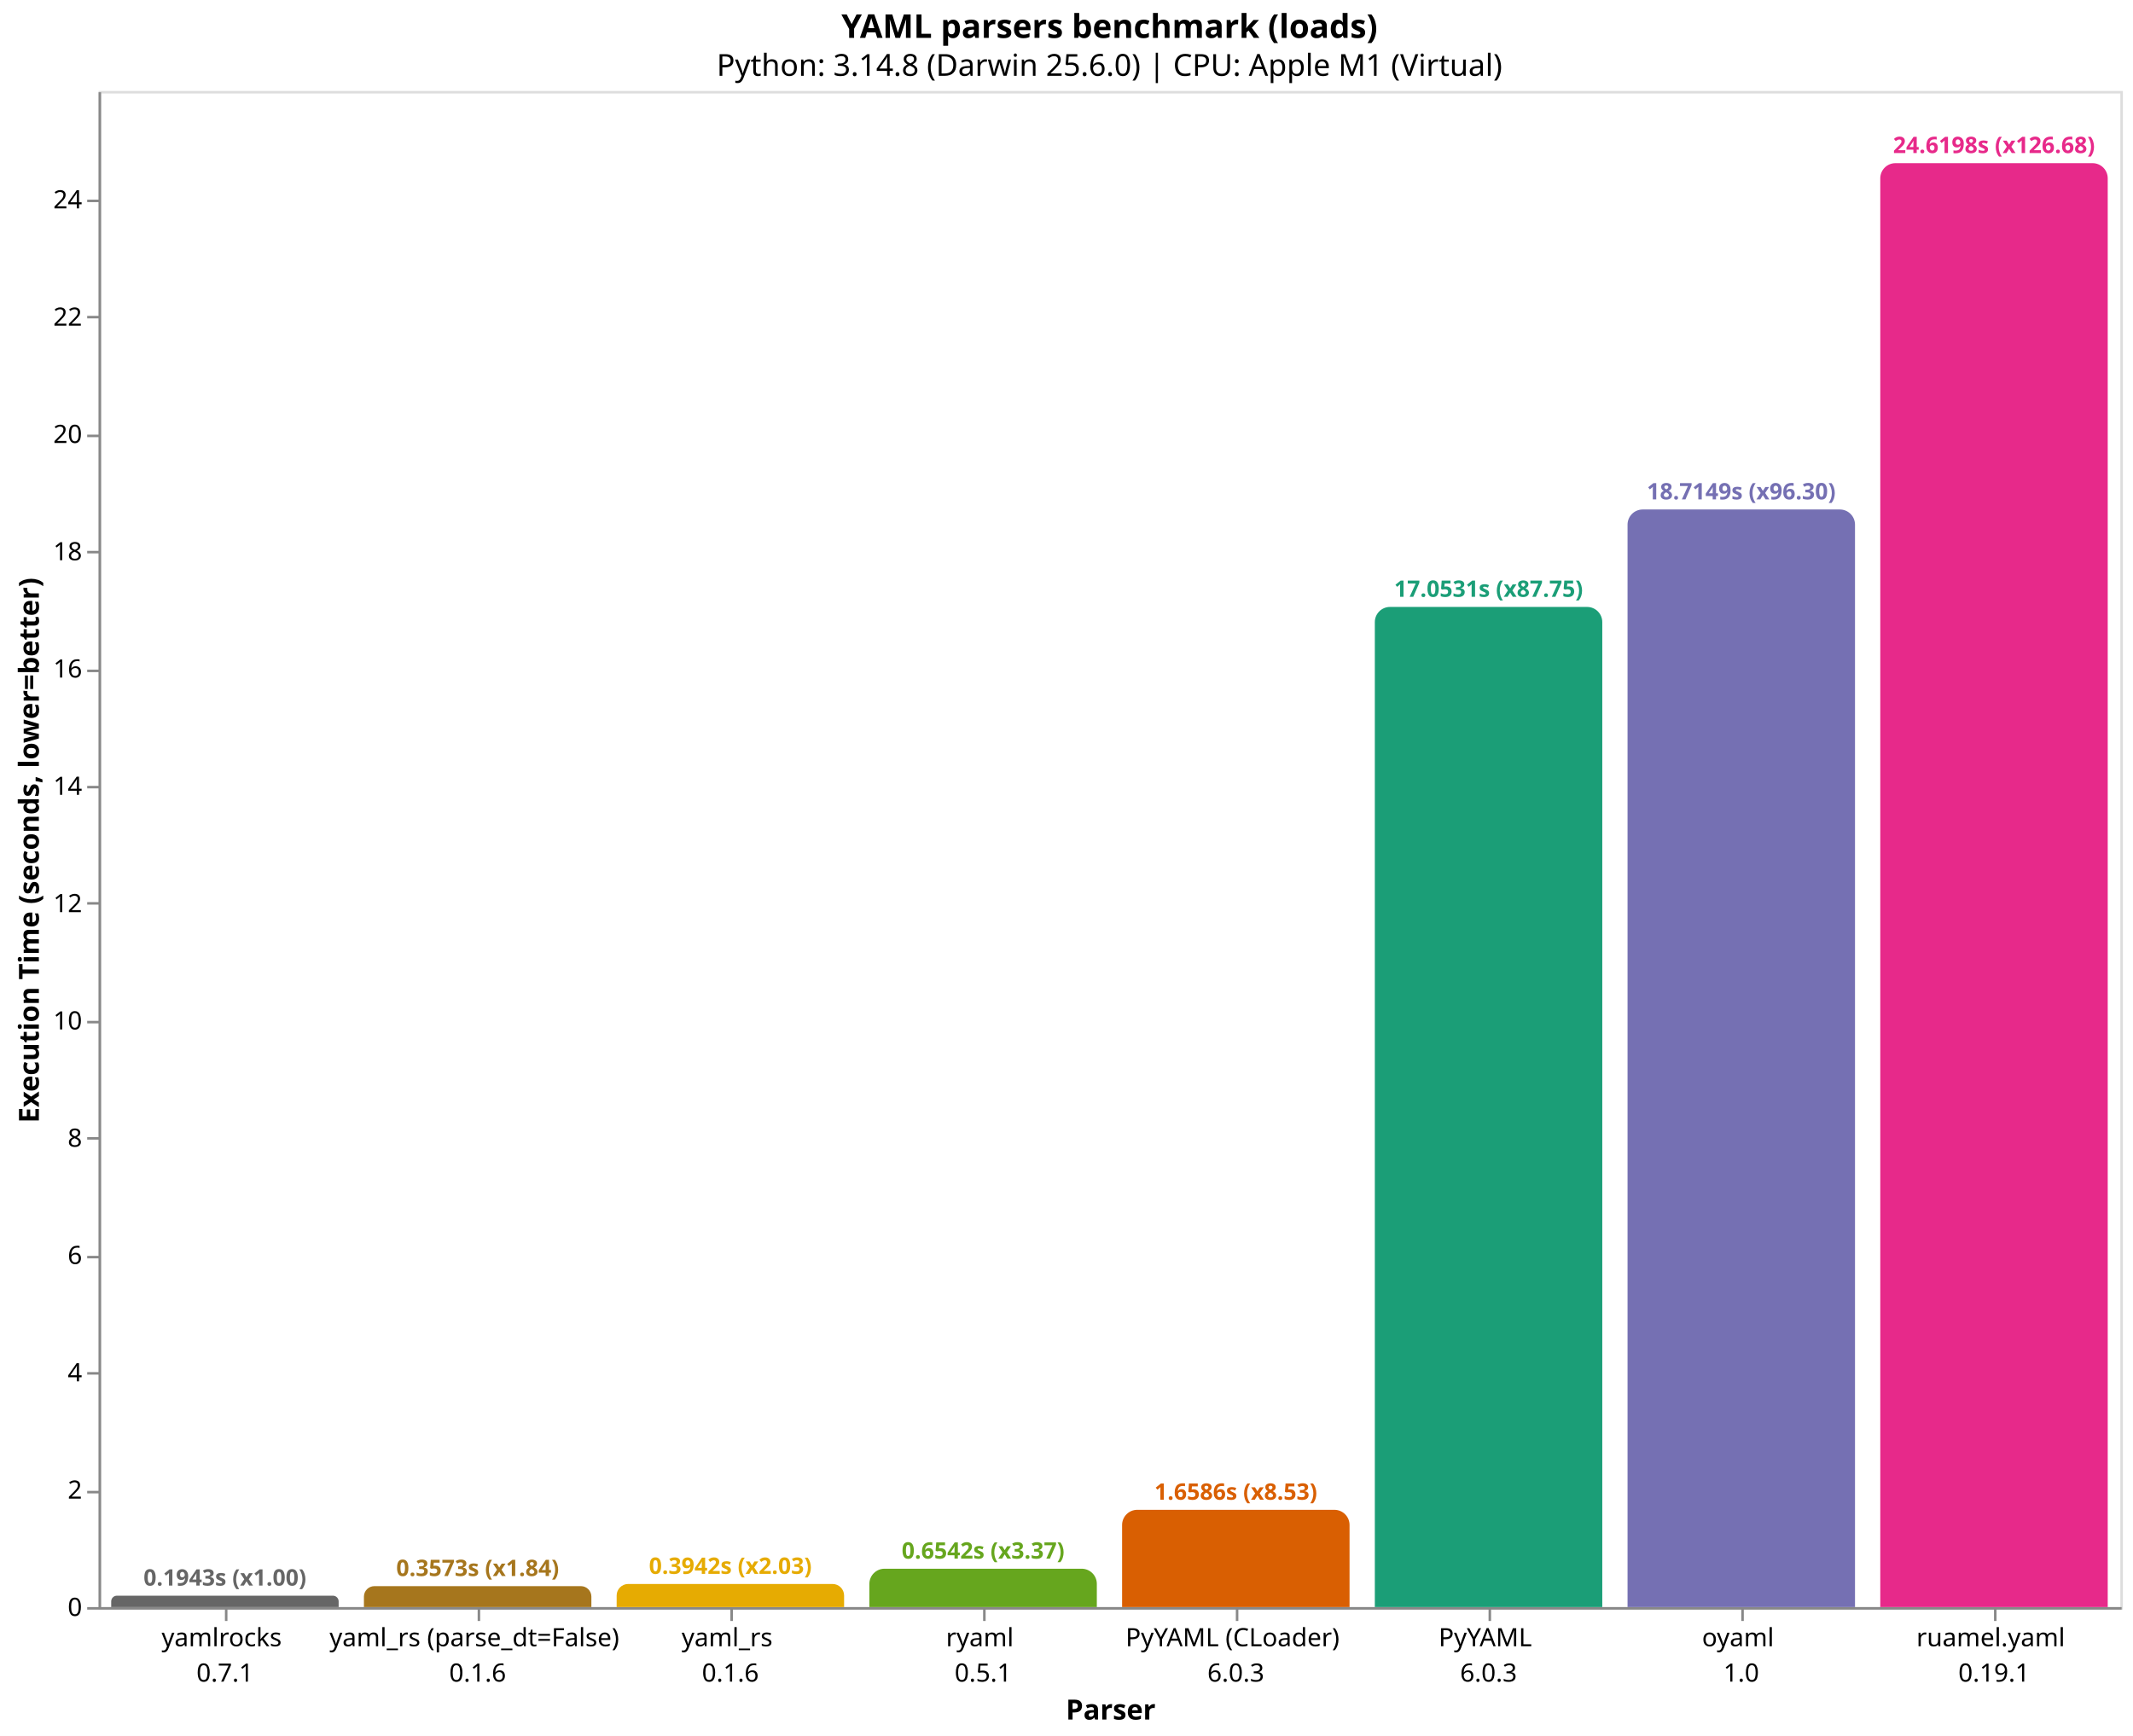
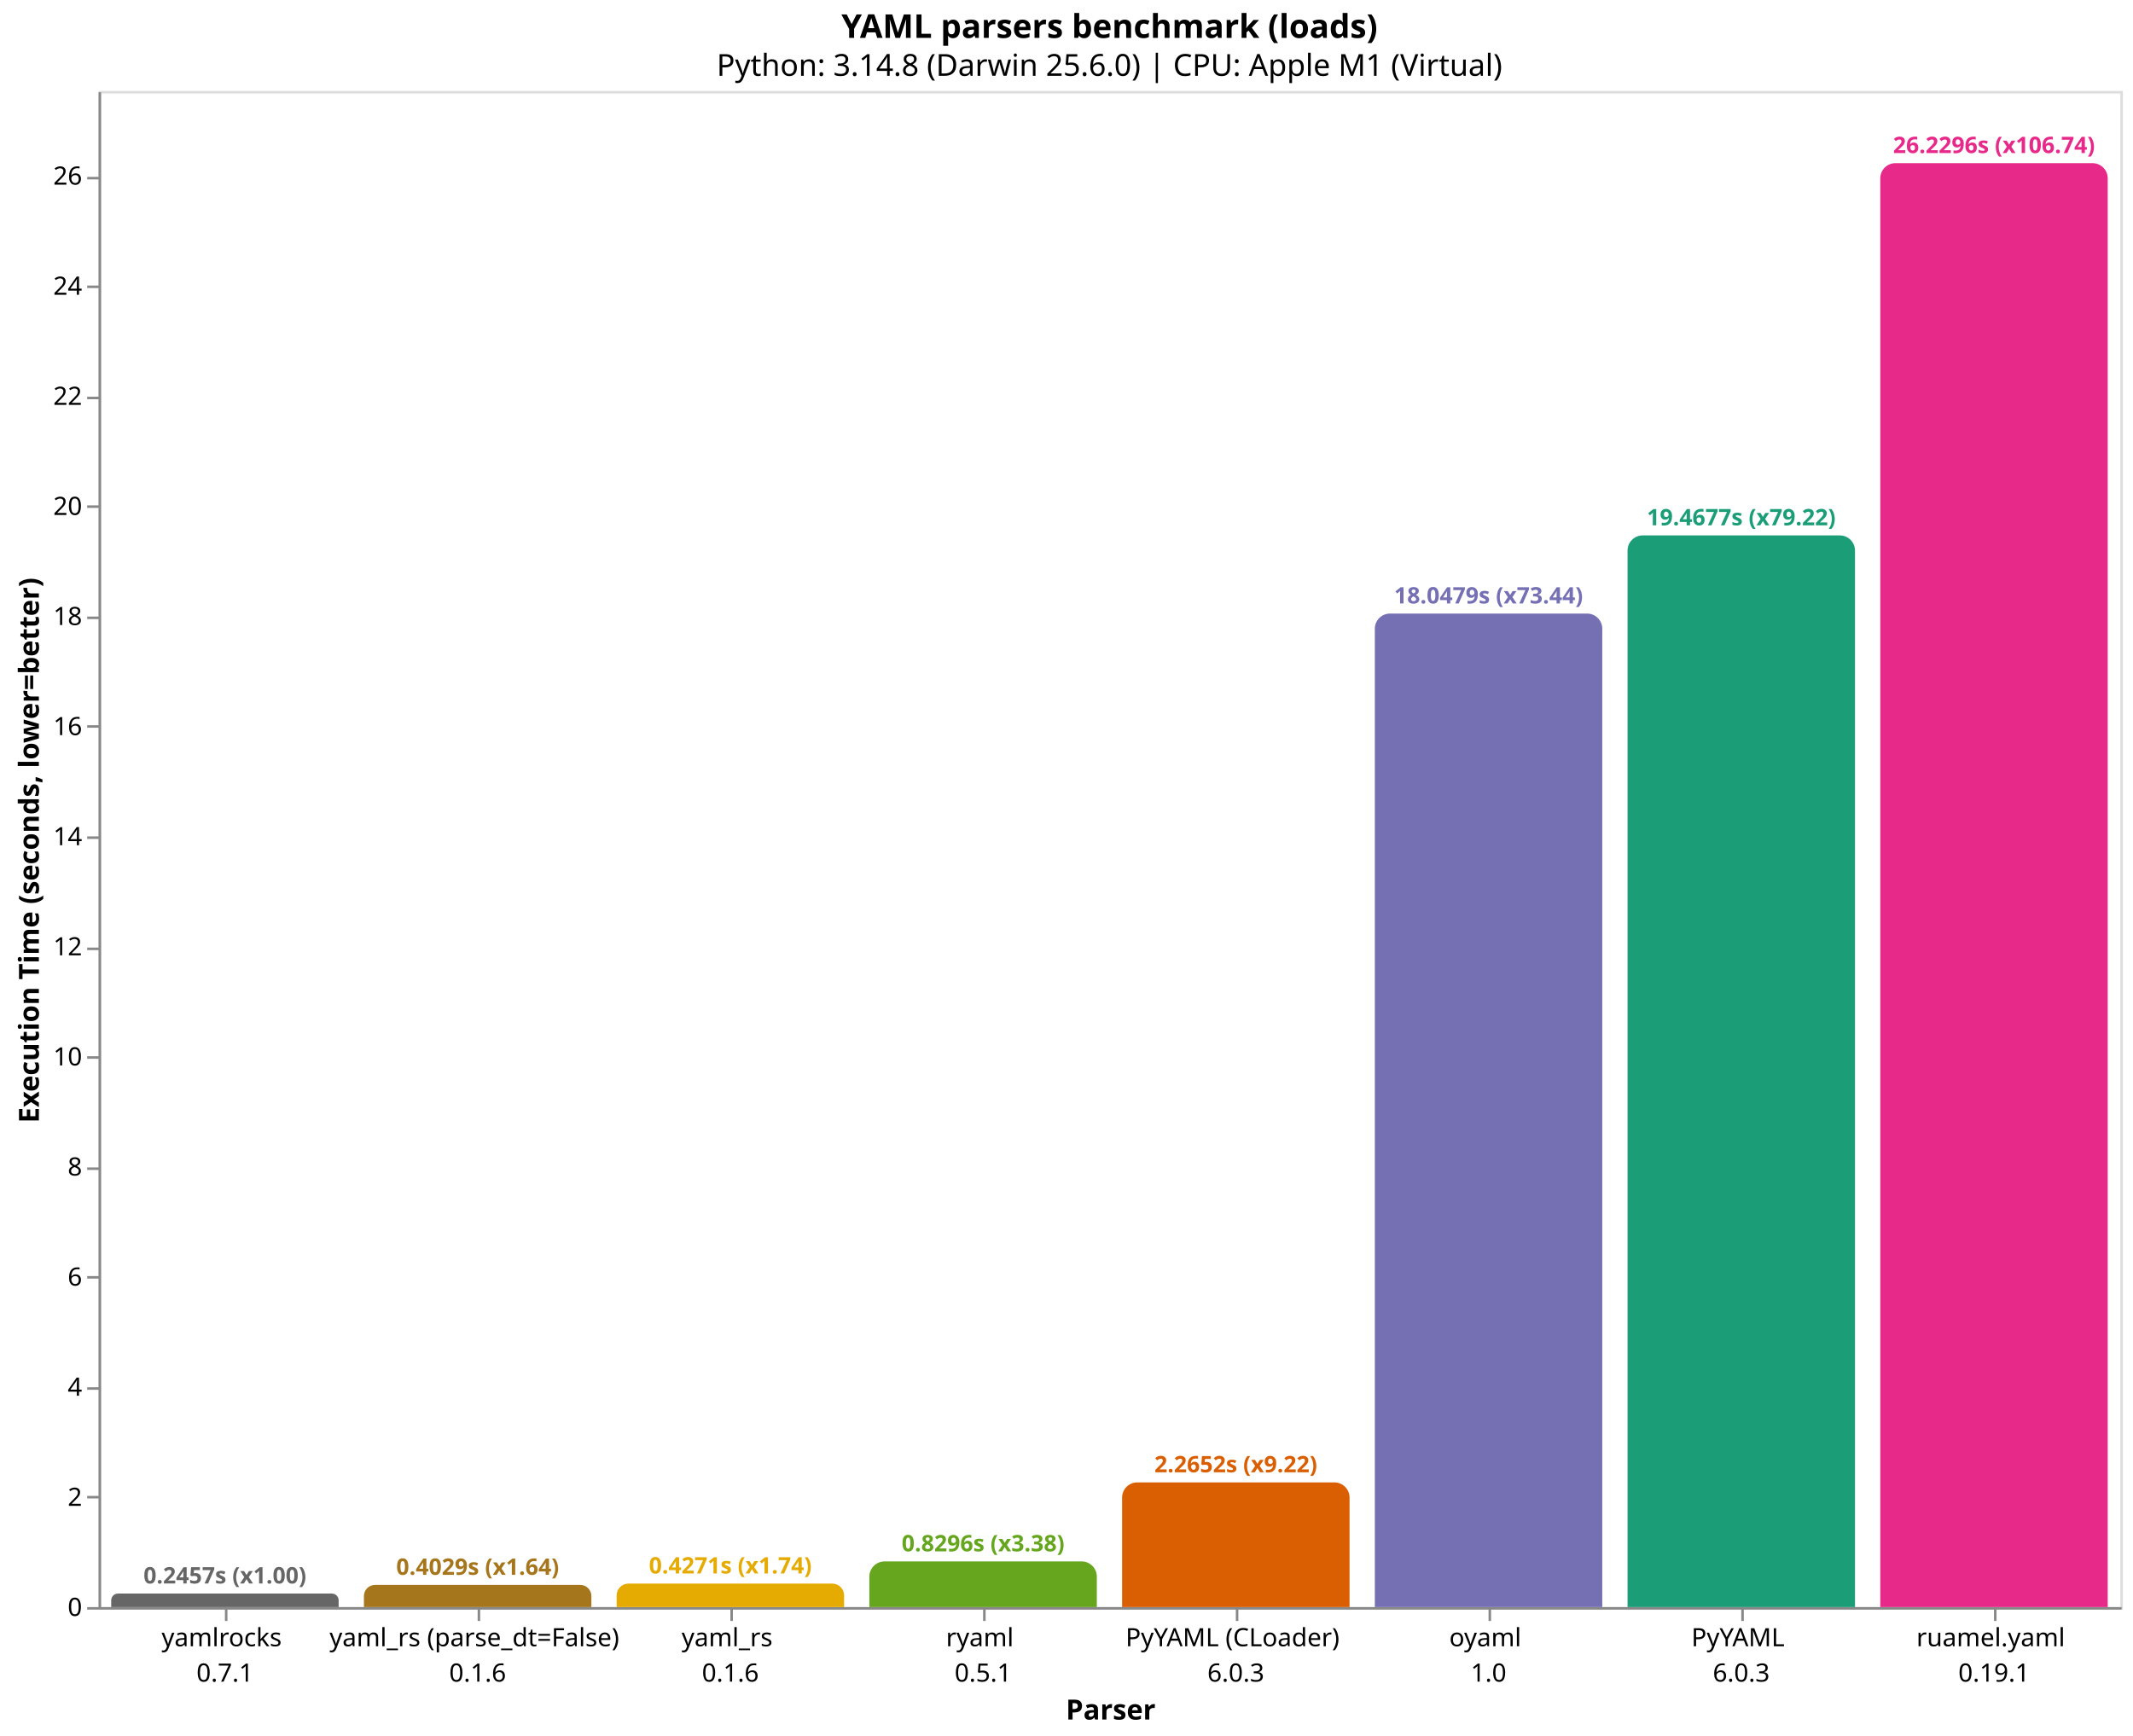
<svg xmlns="http://www.w3.org/2000/svg" version="1.1" class="marks" width="844" height="687" viewBox="0 0 844 687">
  <rect width="844" height="687" fill="white" />
  <g fill="none" stroke-miterlimit="10" transform="translate(39,36)">
    <g class="mark-group role-frame root" role="graphics-object" aria-roledescription="group mark container">
      <g transform="translate(0,0)">
        <path class="background" aria-hidden="true" d="M0.5,0.5h800v600h-800Z" stroke="#ddd" />
        <g>
          <g class="mark-group role-axis" role="graphics-symbol" aria-roledescription="axis" aria-label="X-axis titled 'Parser' for a discrete scale with 8 values: yamlrocks&#10;0.7.1, yaml_rs (parse_dt=False)&#10;0.1.6, yaml_rs&#10;0.1.6, ryaml&#10;0.5.1, PyYAML (CLoader)&#10;6.0.3, ending with ruamel.yaml&#10;0.19.1">
            <g transform="translate(0.5,600.5)">
              <path class="background" aria-hidden="true" d="M0,0h0v0h0Z" pointer-events="none" />
              <g>
                <g class="mark-rule role-axis-tick" pointer-events="none">
                  <line transform="translate(50,0)" x2="0" y2="5" stroke="#888" stroke-width="1" opacity="1" />
                  <line transform="translate(150,0)" x2="0" y2="5" stroke="#888" stroke-width="1" opacity="1" />
                  <line transform="translate(250,0)" x2="0" y2="5" stroke="#888" stroke-width="1" opacity="1" />
                  <line transform="translate(350,0)" x2="0" y2="5" stroke="#888" stroke-width="1" opacity="1" />
                  <line transform="translate(450,0)" x2="0" y2="5" stroke="#888" stroke-width="1" opacity="1" />
                  <line transform="translate(550,0)" x2="0" y2="5" stroke="#888" stroke-width="1" opacity="1" />
                  <line transform="translate(650,0)" x2="0" y2="5" stroke="#888" stroke-width="1" opacity="1" />
                  <line transform="translate(750,0)" x2="0" y2="5" stroke="#888" stroke-width="1" opacity="1" />
                </g>
                <g class="mark-text role-axis-label" pointer-events="none">
                  <text text-anchor="middle" transform="translate(49.5,15)" font-family="sans-serif" font-size="10px" fill="#000" opacity="1">
                    <tspan>yamlrocks</tspan>
                    <tspan x="0" dy="14">0.7.1</tspan>
                  </text>
                  <text text-anchor="middle" transform="translate(149.5,15)" font-family="sans-serif" font-size="10px" fill="#000" opacity="1">
                    <tspan>yaml_rs (parse_dt=False)</tspan>
                    <tspan x="0" dy="14">0.1.6</tspan>
                  </text>
                  <text text-anchor="middle" transform="translate(249.5,15)" font-family="sans-serif" font-size="10px" fill="#000" opacity="1">
                    <tspan>yaml_rs</tspan>
                    <tspan x="0" dy="14">0.1.6</tspan>
                  </text>
                  <text text-anchor="middle" transform="translate(349.5,15)" font-family="sans-serif" font-size="10px" fill="#000" opacity="1">
                    <tspan>ryaml</tspan>
                    <tspan x="0" dy="14">0.5.1</tspan>
                  </text>
                  <text text-anchor="middle" transform="translate(449.5,15)" font-family="sans-serif" font-size="10px" fill="#000" opacity="1">
                    <tspan>PyYAML (CLoader)</tspan>
                    <tspan x="0" dy="14">6.0.3</tspan>
                  </text>
                  <text text-anchor="middle" transform="translate(549.5,15)" font-family="sans-serif" font-size="10px" fill="#000" opacity="1">
+                     <tspan>oyaml</tspan>
+                     <tspan x="0" dy="14">1.0</tspan>
+                   </text>
+                   <text text-anchor="middle" transform="translate(649.5,15)" font-family="sans-serif" font-size="10px" fill="#000" opacity="1">
                    <tspan>PyYAML</tspan>
                    <tspan x="0" dy="14">6.0.3</tspan>
-                   </text>
-                   <text text-anchor="middle" transform="translate(649.5,15)" font-family="sans-serif" font-size="10px" fill="#000" opacity="1">
-                     <tspan>oyaml</tspan>
-                     <tspan x="0" dy="14">1.0</tspan>
                  </text>
                  <text text-anchor="middle" transform="translate(749.5,15)" font-family="sans-serif" font-size="10px" fill="#000" opacity="1">
                    <tspan>ruamel.yaml</tspan>
                    <tspan x="0" dy="14">0.19.1</tspan>
                  </text>
                </g>
                <g class="mark-rule role-axis-domain" pointer-events="none">
                  <line transform="translate(0,0)" x2="800" y2="0" stroke="#888" stroke-width="1" opacity="1" />
                </g>
                <g class="mark-text role-axis-title" pointer-events="none">
                  <text text-anchor="middle" transform="translate(400,44)" font-family="sans-serif" font-size="11px" font-weight="bold" fill="#000" opacity="1">Parser</text>
                </g>
              </g>
              <path class="foreground" aria-hidden="true" d="" pointer-events="none" display="none" />
            </g>
          </g>
-           <g class="mark-group role-axis" role="graphics-symbol" aria-roledescription="axis" aria-label="Y-axis titled 'Execution Time (seconds, lower=better)' for a linear scale with values from 0 to 26">
+           <g class="mark-group role-axis" role="graphics-symbol" aria-roledescription="axis" aria-label="Y-axis titled 'Execution Time (seconds, lower=better)' for a linear scale with values from 0 to 28">
            <g transform="translate(0.5,0.5)">
              <path class="background" aria-hidden="true" d="M0,0h0v0h0Z" pointer-events="none" />
              <g>
                <g class="mark-rule role-axis-tick" pointer-events="none">
                  <line transform="translate(0,600)" x2="-5" y2="0" stroke="#888" stroke-width="1" opacity="1" />
-                   <line transform="translate(0,554)" x2="-5" y2="0" stroke="#888" stroke-width="1" opacity="1" />
-                   <line transform="translate(0,507)" x2="-5" y2="0" stroke="#888" stroke-width="1" opacity="1" />
-                   <line transform="translate(0,461)" x2="-5" y2="0" stroke="#888" stroke-width="1" opacity="1" />
-                   <line transform="translate(0,414)" x2="-5" y2="0" stroke="#888" stroke-width="1" opacity="1" />
-                   <line transform="translate(0,368)" x2="-5" y2="0" stroke="#888" stroke-width="1" opacity="1" />
-                   <line transform="translate(0,321)" x2="-5" y2="0" stroke="#888" stroke-width="1" opacity="1" />
-                   <line transform="translate(0,275)" x2="-5" y2="0" stroke="#888" stroke-width="1" opacity="1" />
-                   <line transform="translate(0,229)" x2="-5" y2="0" stroke="#888" stroke-width="1" opacity="1" />
-                   <line transform="translate(0,182)" x2="-5" y2="0" stroke="#888" stroke-width="1" opacity="1" />
-                   <line transform="translate(0,136)" x2="-5" y2="0" stroke="#888" stroke-width="1" opacity="1" />
-                   <line transform="translate(0,89)" x2="-5" y2="0" stroke="#888" stroke-width="1" opacity="1" />
-                   <line transform="translate(0,43)" x2="-5" y2="0" stroke="#888" stroke-width="1" opacity="1" />
+                   <line transform="translate(0,556)" x2="-5" y2="0" stroke="#888" stroke-width="1" opacity="1" />
+                   <line transform="translate(0,513)" x2="-5" y2="0" stroke="#888" stroke-width="1" opacity="1" />
+                   <line transform="translate(0,469)" x2="-5" y2="0" stroke="#888" stroke-width="1" opacity="1" />
+                   <line transform="translate(0,426)" x2="-5" y2="0" stroke="#888" stroke-width="1" opacity="1" />
+                   <line transform="translate(0,382)" x2="-5" y2="0" stroke="#888" stroke-width="1" opacity="1" />
+                   <line transform="translate(0,339)" x2="-5" y2="0" stroke="#888" stroke-width="1" opacity="1" />
+                   <line transform="translate(0,295)" x2="-5" y2="0" stroke="#888" stroke-width="1" opacity="1" />
+                   <line transform="translate(0,251)" x2="-5" y2="0" stroke="#888" stroke-width="1" opacity="1" />
+                   <line transform="translate(0,208)" x2="-5" y2="0" stroke="#888" stroke-width="1" opacity="1" />
+                   <line transform="translate(0,164)" x2="-5" y2="0" stroke="#888" stroke-width="1" opacity="1" />
+                   <line transform="translate(0,121)" x2="-5" y2="0" stroke="#888" stroke-width="1" opacity="1" />
+                   <line transform="translate(0,77)" x2="-5" y2="0" stroke="#888" stroke-width="1" opacity="1" />
+                   <line transform="translate(0,34)" x2="-5" y2="0" stroke="#888" stroke-width="1" opacity="1" />
                </g>
                <g class="mark-text role-axis-label" pointer-events="none">
                  <text text-anchor="end" transform="translate(-7,603)" font-family="sans-serif" font-size="10px" fill="#000" opacity="1">0</text>
-                   <text text-anchor="end" transform="translate(-7,556.5798)" font-family="sans-serif" font-size="10px" fill="#000" opacity="1">2</text>
-                   <text text-anchor="end" transform="translate(-7,510.1596)" font-family="sans-serif" font-size="10px" fill="#000" opacity="1">4</text>
-                   <text text-anchor="end" transform="translate(-7,463.7394)" font-family="sans-serif" font-size="10px" fill="#000" opacity="1">6</text>
-                   <text text-anchor="end" transform="translate(-7,417.3192)" font-family="sans-serif" font-size="10px" fill="#000" opacity="1">8</text>
-                   <text text-anchor="end" transform="translate(-7,370.899)" font-family="sans-serif" font-size="10px" fill="#000" opacity="1">10</text>
-                   <text text-anchor="end" transform="translate(-7,324.4788)" font-family="sans-serif" font-size="10px" fill="#000" opacity="1">12</text>
-                   <text text-anchor="end" transform="translate(-7,278.0587)" font-family="sans-serif" font-size="10px" fill="#000" opacity="1">14</text>
-                   <text text-anchor="end" transform="translate(-7,231.6385)" font-family="sans-serif" font-size="10px" fill="#000" opacity="1">16</text>
-                   <text text-anchor="end" transform="translate(-7,185.2183)" font-family="sans-serif" font-size="10px" fill="#000" opacity="1">18</text>
-                   <text text-anchor="end" transform="translate(-7,138.7981)" font-family="sans-serif" font-size="10px" fill="#000" opacity="1">20</text>
-                   <text text-anchor="end" transform="translate(-7,92.37788)" font-family="sans-serif" font-size="10px" fill="#000" opacity="1">22</text>
-                   <text text-anchor="end" transform="translate(-7,45.95769)" font-family="sans-serif" font-size="10px" fill="#000" opacity="1">24</text>
+                   <text text-anchor="end" transform="translate(-7,559.4288)" font-family="sans-serif" font-size="10px" fill="#000" opacity="1">2</text>
+                   <text text-anchor="end" transform="translate(-7,515.8576)" font-family="sans-serif" font-size="10px" fill="#000" opacity="1">4</text>
+                   <text text-anchor="end" transform="translate(-7,472.2864)" font-family="sans-serif" font-size="10px" fill="#000" opacity="1">6</text>
+                   <text text-anchor="end" transform="translate(-7,428.7151)" font-family="sans-serif" font-size="10px" fill="#000" opacity="1">8</text>
+                   <text text-anchor="end" transform="translate(-7,385.1439)" font-family="sans-serif" font-size="10px" fill="#000" opacity="1">10</text>
+                   <text text-anchor="end" transform="translate(-7,341.5727)" font-family="sans-serif" font-size="10px" fill="#000" opacity="1">12</text>
+                   <text text-anchor="end" transform="translate(-7,298.0015)" font-family="sans-serif" font-size="10px" fill="#000" opacity="1">14</text>
+                   <text text-anchor="end" transform="translate(-7,254.4303)" font-family="sans-serif" font-size="10px" fill="#000" opacity="1">16</text>
+                   <text text-anchor="end" transform="translate(-7,210.8591)" font-family="sans-serif" font-size="10px" fill="#000" opacity="1">18</text>
+                   <text text-anchor="end" transform="translate(-7,167.2879)" font-family="sans-serif" font-size="10px" fill="#000" opacity="1">20</text>
+                   <text text-anchor="end" transform="translate(-7,123.7166)" font-family="sans-serif" font-size="10px" fill="#000" opacity="1">22</text>
+                   <text text-anchor="end" transform="translate(-7,80.14543)" font-family="sans-serif" font-size="10px" fill="#000" opacity="1">24</text>
+                   <text text-anchor="end" transform="translate(-7,36.57421)" font-family="sans-serif" font-size="10px" fill="#000" opacity="1">26</text>
                </g>
                <g class="mark-rule role-axis-domain" pointer-events="none">
                  <line transform="translate(0,600)" x2="0" y2="-600" stroke="#888" stroke-width="1" opacity="1" />
                </g>
                <g class="mark-text role-axis-title" pointer-events="none">
                  <text text-anchor="middle" transform="translate(-22.12305,300) rotate(-90) translate(0,-2)" font-family="sans-serif" font-size="11px" font-weight="bold" fill="#000" opacity="1">Execution Time (seconds, lower=better)</text>
                </g>
              </g>
              <path class="foreground" aria-hidden="true" d="" pointer-events="none" display="none" />
            </g>
          </g>
          <g class="mark-group role-scope" role="graphics-object" aria-roledescription="group mark container">
-             <g transform="translate(5,595.4893)">
-               <path class="background" aria-hidden="true" d="M2.255,0L87.745,0C88.989,0,90,1.011,90,2.255L90,4.511C90,4.511,90,4.511,90,4.511L0,4.511C0,4.511,0,4.511,0,4.511L0,2.255C0,1.011,1.011,0,2.255,0Z" />
+             <g transform="translate(5,594.6465)">
+               <path class="background" aria-hidden="true" d="M2.677,0L87.323,0C88.801,0,90,1.199,90,2.677L90,5.353C90,5.353,90,5.353,90,5.353L0,5.353C0,5.353,0,5.353,0,5.353L0,2.677C0,1.199,1.199,0,2.677,0Z" />
              <g clip-path="url(#clip1)">
                <g class="mark-group role-scope" role="graphics-object" aria-roledescription="group mark container">
-                   <g transform="translate(0,-595.4893)">
-                     <path class="background" aria-hidden="true" d="M0,0h90v0h-90Z" />
-                     <g>
-                       <g class="mark-rect role-mark layer_0_marks" role="graphics-object" aria-roledescription="rect mark container">
-                         <path aria-label="Parser: yamlrocks&#10;0.7.1; Execution Time (seconds, lower=better): 0.194341416333; parser: yamlrocks; Execution Time (s): 0.1943; Slowdown: 1.00" role="graphics-symbol" aria-roledescription="bar" d="M0,595.489h90v4.511h-90Z" fill="#666666" />
-                       </g>
-                     </g>
-                     <path class="foreground" aria-hidden="true" d="" display="none" />
-                   </g>
-                 </g>
-               </g>
-               <path class="foreground" aria-hidden="true" d="" display="none" />
-             </g>
-             <g transform="translate(105,591.7078)">
-               <path class="background" aria-hidden="true" d="M4.146,0L85.854,0C88.142,0,90,1.858,90,4.146L90,8.292C90,8.292,90,8.292,90,8.292L0,8.292C0,8.292,0,8.292,0,8.292L0,4.146C0,1.858,1.858,0,4.146,0Z" />
+                   <g transform="translate(0,-594.6465)">
+                     <path class="background" aria-hidden="true" d="M0,0h90v0h-90Z" />
+                     <g>
+                       <g class="mark-rect role-mark layer_0_marks" role="graphics-object" aria-roledescription="rect mark container">
+                         <path aria-label="Parser: yamlrocks&#10;0.7.1; Execution Time (seconds, lower=better): 0.245733875; parser: yamlrocks; Execution Time (s): 0.2457; Slowdown: 1.00" role="graphics-symbol" aria-roledescription="bar" d="M0,594.647h90v5.353h-90Z" fill="#666666" />
+                       </g>
+                     </g>
+                     <path class="foreground" aria-hidden="true" d="" display="none" />
+                   </g>
+                 </g>
+               </g>
+               <path class="foreground" aria-hidden="true" d="" display="none" />
+             </g>
+             <g transform="translate(105,591.2234)">
+               <path class="background" aria-hidden="true" d="M4.388,0L85.612,0C88.034,0,90,1.966,90,4.388L90,8.777C90,8.777,90,8.777,90,8.777L0,8.777C0,8.777,0,8.777,0,8.777L0,4.388C0,1.966,1.966,0,4.388,0Z" />
              <g clip-path="url(#clip2)">
                <g class="mark-group role-scope" role="graphics-object" aria-roledescription="group mark container">
-                   <g transform="translate(0,-591.7078)">
-                     <path class="background" aria-hidden="true" d="M0,0h90v0h-90Z" />
-                     <g>
-                       <g class="mark-rect role-mark layer_0_marks" role="graphics-object" aria-roledescription="rect mark container">
-                         <path aria-label="Parser: yaml_rs (parse_dt=False)&#10;0.1.6; Execution Time (seconds, lower=better): 0.357268708333; parser: yaml_rs (parse_dt=False); Execution Time (s): 0.3573; Slowdown: 1.84" role="graphics-symbol" aria-roledescription="bar" d="M0,591.708h90v8.292h-90Z" fill="#a6761d" />
-                       </g>
-                     </g>
-                     <path class="foreground" aria-hidden="true" d="" display="none" />
-                   </g>
-                 </g>
-               </g>
-               <path class="foreground" aria-hidden="true" d="" display="none" />
-             </g>
-             <g transform="translate(205,590.8511)">
-               <path class="background" aria-hidden="true" d="M4.574,0L85.426,0C87.95,0,90,2.05,90,4.574L90,9.149C90,9.149,90,9.149,90,9.149L0,9.149C0,9.149,0,9.149,0,9.149L0,4.574C0,2.05,2.05,0,4.574,0Z" />
+                   <g transform="translate(0,-591.2234)">
+                     <path class="background" aria-hidden="true" d="M0,0h90v0h-90Z" />
+                     <g>
+                       <g class="mark-rect role-mark layer_0_marks" role="graphics-object" aria-roledescription="rect mark container">
+                         <path aria-label="Parser: yaml_rs (parse_dt=False)&#10;0.1.6; Execution Time (seconds, lower=better): 0.402861375; parser: yaml_rs (parse_dt=False); Execution Time (s): 0.4029; Slowdown: 1.64" role="graphics-symbol" aria-roledescription="bar" d="M0,591.223h90v8.777h-90Z" fill="#a6761d" />
+                       </g>
+                     </g>
+                     <path class="foreground" aria-hidden="true" d="" display="none" />
+                   </g>
+                 </g>
+               </g>
+               <path class="foreground" aria-hidden="true" d="" display="none" />
+             </g>
+             <g transform="translate(205,590.696)">
+               <path class="background" aria-hidden="true" d="M4.652,0L85.348,0C87.916,0,90,2.084,90,4.652L90,9.304C90,9.304,90,9.304,90,9.304L0,9.304C0,9.304,0,9.304,0,9.304L0,4.652C0,2.084,2.084,0,4.652,0Z" />
              <g clip-path="url(#clip3)">
                <g class="mark-group role-scope" role="graphics-object" aria-roledescription="group mark container">
-                   <g transform="translate(0,-590.8511)">
-                     <path class="background" aria-hidden="true" d="M0,0h90v0h-90Z" />
-                     <g>
-                       <g class="mark-rect role-mark layer_0_marks" role="graphics-object" aria-roledescription="rect mark container">
-                         <path aria-label="Parser: yaml_rs&#10;0.1.6; Execution Time (seconds, lower=better): 0.394179486333; parser: yaml_rs; Execution Time (s): 0.3942; Slowdown: 2.03" role="graphics-symbol" aria-roledescription="bar" d="M0,590.851h90v9.149h-90Z" fill="#e6ab02" />
-                       </g>
-                     </g>
-                     <path class="foreground" aria-hidden="true" d="" display="none" />
-                   </g>
-                 </g>
-               </g>
-               <path class="foreground" aria-hidden="true" d="" display="none" />
-             </g>
-             <g transform="translate(305,584.8152)">
-               <path class="background" aria-hidden="true" d="M6,0L84,0C87.311,0,90,2.689,90,6L90,15.185C90,15.185,90,15.185,90,15.185L0,15.185C0,15.185,0,15.185,0,15.185L0,6C0,2.689,2.689,0,6,0Z" />
+                   <g transform="translate(0,-590.696)">
+                     <path class="background" aria-hidden="true" d="M0,0h90v0h-90Z" />
+                     <g>
+                       <g class="mark-rect role-mark layer_0_marks" role="graphics-object" aria-roledescription="rect mark container">
+                         <path aria-label="Parser: yaml_rs&#10;0.1.6; Execution Time (seconds, lower=better): 0.427072611; parser: yaml_rs; Execution Time (s): 0.4271; Slowdown: 1.74" role="graphics-symbol" aria-roledescription="bar" d="M0,590.696h90v9.304h-90Z" fill="#e6ab02" />
+                       </g>
+                     </g>
+                     <path class="foreground" aria-hidden="true" d="" display="none" />
+                   </g>
+                 </g>
+               </g>
+               <path class="foreground" aria-hidden="true" d="" display="none" />
+             </g>
+             <g transform="translate(305,581.9274)">
+               <path class="background" aria-hidden="true" d="M6,0L84,0C87.311,0,90,2.689,90,6L90,18.073C90,18.073,90,18.073,90,18.073L0,18.073C0,18.073,0,18.073,0,18.073L0,6C0,2.689,2.689,0,6,0Z" />
              <g clip-path="url(#clip4)">
                <g class="mark-group role-scope" role="graphics-object" aria-roledescription="group mark container">
-                   <g transform="translate(0,-584.8152)">
-                     <path class="background" aria-hidden="true" d="M0,0h90v0h-90Z" />
-                     <g>
-                       <g class="mark-rect role-mark layer_0_marks" role="graphics-object" aria-roledescription="rect mark container">
-                         <path aria-label="Parser: ryaml&#10;0.5.1; Execution Time (seconds, lower=better): 0.654233722333; parser: ryaml; Execution Time (s): 0.6542; Slowdown: 3.37" role="graphics-symbol" aria-roledescription="bar" d="M0,584.815h90v15.185h-90Z" fill="#66a61e" />
-                       </g>
-                     </g>
-                     <path class="foreground" aria-hidden="true" d="" display="none" />
-                   </g>
-                 </g>
-               </g>
-               <path class="foreground" aria-hidden="true" d="" display="none" />
-             </g>
-             <g transform="translate(405,561.5043)">
-               <path class="background" aria-hidden="true" d="M6,0L84,0C87.311,0,90,2.689,90,6L90,38.496C90,38.496,90,38.496,90,38.496L0,38.496C0,38.496,0,38.496,0,38.496L0,6C0,2.689,2.689,0,6,0Z" />
+                   <g transform="translate(0,-581.9274)">
+                     <path class="background" aria-hidden="true" d="M0,0h90v0h-90Z" />
+                     <g>
+                       <g class="mark-rect role-mark layer_0_marks" role="graphics-object" aria-roledescription="rect mark container">
+                         <path aria-label="Parser: ryaml&#10;0.5.1; Execution Time (seconds, lower=better): 0.829567291667; parser: ryaml; Execution Time (s): 0.8296; Slowdown: 3.38" role="graphics-symbol" aria-roledescription="bar" d="M0,581.927h90v18.073h-90Z" fill="#66a61e" />
+                       </g>
+                     </g>
+                     <path class="foreground" aria-hidden="true" d="" display="none" />
+                   </g>
+                 </g>
+               </g>
+               <path class="foreground" aria-hidden="true" d="" display="none" />
+             </g>
+             <g transform="translate(405,550.6513)">
+               <path class="background" aria-hidden="true" d="M6,0L84,0C87.311,0,90,2.689,90,6L90,49.349C90,49.349,90,49.349,90,49.349L0,49.349C0,49.349,0,49.349,0,49.349L0,6C0,2.689,2.689,0,6,0Z" />
              <g clip-path="url(#clip5)">
                <g class="mark-group role-scope" role="graphics-object" aria-roledescription="group mark container">
-                   <g transform="translate(0,-561.5043)">
-                     <path class="background" aria-hidden="true" d="M0,0h90v0h-90Z" />
-                     <g>
-                       <g class="mark-rect role-mark layer_0_marks" role="graphics-object" aria-roledescription="rect mark container">
-                         <path aria-label="Parser: PyYAML (CLoader)&#10;6.0.3; Execution Time (seconds, lower=better): 1.65857391667; parser: PyYAML (CLoader); Execution Time (s): 1.6586; Slowdown: 8.53" role="graphics-symbol" aria-roledescription="bar" d="M0,561.504h90v38.496h-90Z" fill="#d95f02" />
-                       </g>
-                     </g>
-                     <path class="foreground" aria-hidden="true" d="" display="none" />
-                   </g>
-                 </g>
-               </g>
-               <path class="foreground" aria-hidden="true" d="" display="none" />
-             </g>
-             <g transform="translate(505,204.1949)">
-               <path class="background" aria-hidden="true" d="M6,0L84,0C87.311,0,90,2.689,90,6L90,395.805C90,395.805,90,395.805,90,395.805L0,395.805C0,395.805,0,395.805,0,395.805L0,6C0,2.689,2.689,0,6,0Z" />
+                   <g transform="translate(0,-550.6513)">
+                     <path class="background" aria-hidden="true" d="M0,0h90v0h-90Z" />
+                     <g>
+                       <g class="mark-rect role-mark layer_0_marks" role="graphics-object" aria-roledescription="rect mark container">
+                         <path aria-label="Parser: PyYAML (CLoader)&#10;6.0.3; Execution Time (seconds, lower=better): 2.26519938867; parser: PyYAML (CLoader); Execution Time (s): 2.2652; Slowdown: 9.22" role="graphics-symbol" aria-roledescription="bar" d="M0,550.651h90v49.349h-90Z" fill="#d95f02" />
+                       </g>
+                     </g>
+                     <path class="foreground" aria-hidden="true" d="" display="none" />
+                   </g>
+                 </g>
+               </g>
+               <path class="foreground" aria-hidden="true" d="" display="none" />
+             </g>
+             <g transform="translate(505,206.8159)">
+               <path class="background" aria-hidden="true" d="M6,0L84,0C87.311,0,90,2.689,90,6L90,393.184C90,393.184,90,393.184,90,393.184L0,393.184C0,393.184,0,393.184,0,393.184L0,6C0,2.689,2.689,0,6,0Z" />
              <g clip-path="url(#clip6)">
                <g class="mark-group role-scope" role="graphics-object" aria-roledescription="group mark container">
-                   <g transform="translate(0,-204.1949)">
-                     <path class="background" aria-hidden="true" d="M0,0h90v0h-90Z" />
-                     <g>
-                       <g class="mark-rect role-mark layer_0_marks" role="graphics-object" aria-roledescription="rect mark container">
-                         <path aria-label="Parser: PyYAML&#10;6.0.3; Execution Time (seconds, lower=better): 17.0531439583; parser: PyYAML; Execution Time (s): 17.0531; Slowdown: 87.75" role="graphics-symbol" aria-roledescription="bar" d="M0,204.195h90v395.805h-90Z" fill="#1b9e77" />
-                       </g>
-                     </g>
-                     <path class="foreground" aria-hidden="true" d="" display="none" />
-                   </g>
-                 </g>
-               </g>
-               <path class="foreground" aria-hidden="true" d="" display="none" />
-             </g>
-             <g transform="translate(605,165.6243)">
-               <path class="background" aria-hidden="true" d="M6,0L84,0C87.311,0,90,2.689,90,6L90,434.376C90,434.376,90,434.376,90,434.376L0,434.376C0,434.376,0,434.376,0,434.376L0,6C0,2.689,2.689,0,6,0Z" />
+                   <g transform="translate(0,-206.8159)">
+                     <path class="background" aria-hidden="true" d="M0,0h90v0h-90Z" />
+                     <g>
+                       <g class="mark-rect role-mark layer_0_marks" role="graphics-object" aria-roledescription="rect mark container">
+                         <path aria-label="Parser: oyaml&#10;1.0; Execution Time (seconds, lower=better): 18.0478835143; parser: oyaml; Execution Time (s): 18.0479; Slowdown: 73.44" role="graphics-symbol" aria-roledescription="bar" d="M0,206.816h90v393.184h-90Z" fill="#7570b3" />
+                       </g>
+                     </g>
+                     <path class="foreground" aria-hidden="true" d="" display="none" />
+                   </g>
+                 </g>
+               </g>
+               <path class="foreground" aria-hidden="true" d="" display="none" />
+             </g>
+             <g transform="translate(605,175.8833)">
+               <path class="background" aria-hidden="true" d="M6,0L84,0C87.311,0,90,2.689,90,6L90,424.117C90,424.117,90,424.117,90,424.117L0,424.117C0,424.117,0,424.117,0,424.117L0,6C0,2.689,2.689,0,6,0Z" />
              <g clip-path="url(#clip7)">
                <g class="mark-group role-scope" role="graphics-object" aria-roledescription="group mark container">
-                   <g transform="translate(0,-165.6243)">
-                     <path class="background" aria-hidden="true" d="M0,0h90v0h-90Z" />
-                     <g>
-                       <g class="mark-rect role-mark layer_0_marks" role="graphics-object" aria-roledescription="rect mark container">
-                         <path aria-label="Parser: oyaml&#10;1.0; Execution Time (seconds, lower=better): 18.7149440137; parser: oyaml; Execution Time (s): 18.7149; Slowdown: 96.30" role="graphics-symbol" aria-roledescription="bar" d="M0,165.624h90v434.376h-90Z" fill="#7570b3" />
+                   <g transform="translate(0,-175.8833)">
+                     <path class="background" aria-hidden="true" d="M0,0h90v0h-90Z" />
+                     <g>
+                       <g class="mark-rect role-mark layer_0_marks" role="graphics-object" aria-roledescription="rect mark container">
+                         <path aria-label="Parser: PyYAML&#10;6.0.3; Execution Time (seconds, lower=better): 19.4677469167; parser: PyYAML; Execution Time (s): 19.4677; Slowdown: 79.22" role="graphics-symbol" aria-roledescription="bar" d="M0,175.883h90v424.117h-90Z" fill="#1b9e77" />
                      </g>
                    </g>
                    <path class="foreground" aria-hidden="true" d="" display="none" />
                  </g>
                </g>
              </g>
              <path class="foreground" aria-hidden="true" d="" display="none" />
            </g>
            <g transform="translate(705,28.57143)">
              <path class="background" aria-hidden="true" d="M6,0L84,0C87.311,0,90,2.689,90,6L90,571.429C90,571.429,90,571.429,90,571.429L0,571.429C0,571.429,0,571.429,0,571.429L0,6C0,2.689,2.689,0,6,0Z" />
              <g clip-path="url(#clip8)">
                <g class="mark-group role-scope" role="graphics-object" aria-roledescription="group mark container">
                  <g transform="translate(0,-28.57143)">
                    <path class="background" aria-hidden="true" d="M0,0h90v0h-90Z" />
                    <g>
                      <g class="mark-rect role-mark layer_0_marks" role="graphics-object" aria-roledescription="rect mark container">
-                         <path aria-label="Parser: ruamel.yaml&#10;0.19.1; Execution Time (seconds, lower=better): 24.6198275973; parser: ruamel.yaml; Execution Time (s): 24.6198; Slowdown: 126.68" role="graphics-symbol" aria-roledescription="bar" d="M0,28.571h90v571.429h-90Z" fill="#e7298a" />
+                         <path aria-label="Parser: ruamel.yaml&#10;0.19.1; Execution Time (seconds, lower=better): 26.2296371523; parser: ruamel.yaml; Execution Time (s): 26.2296; Slowdown: 106.74" role="graphics-symbol" aria-roledescription="bar" d="M0,28.571h90v571.429h-90Z" fill="#e7298a" />
                      </g>
                    </g>
                    <path class="foreground" aria-hidden="true" d="" display="none" />
                  </g>
                </g>
              </g>
              <path class="foreground" aria-hidden="true" d="" display="none" />
            </g>
          </g>
          <g class="mark-text role-mark layer_1_marks" role="graphics-object" aria-roledescription="text mark container">
-             <text aria-label="Parser: yamlrocks&#10;0.7.1; Execution Time (seconds, lower=better): 0.194341416333; parser: yamlrocks; label: 0.1943s (x1.00); Execution Time (s): 0.1943; Slowdown: 1.00" role="graphics-symbol" aria-roledescription="text mark" text-anchor="middle" transform="translate(50,591.4893)" font-family="sans-serif" font-size="9px" font-weight="bold" fill="#666666">0.1943s (x1.00)</text>
-             <text aria-label="Parser: yaml_rs (parse_dt=False)&#10;0.1.6; Execution Time (seconds, lower=better): 0.357268708333; parser: yaml_rs (parse_dt=False); label: 0.3573s (x1.84); Execution Time (s): 0.3573; Slowdown: 1.84" role="graphics-symbol" aria-roledescription="text mark" text-anchor="middle" transform="translate(150,587.7078)" font-family="sans-serif" font-size="9px" font-weight="bold" fill="#a6761d">0.3573s (x1.84)</text>
-             <text aria-label="Parser: yaml_rs&#10;0.1.6; Execution Time (seconds, lower=better): 0.394179486333; parser: yaml_rs; label: 0.3942s (x2.03); Execution Time (s): 0.3942; Slowdown: 2.03" role="graphics-symbol" aria-roledescription="text mark" text-anchor="middle" transform="translate(250,586.8511)" font-family="sans-serif" font-size="9px" font-weight="bold" fill="#e6ab02">0.3942s (x2.03)</text>
-             <text aria-label="Parser: ryaml&#10;0.5.1; Execution Time (seconds, lower=better): 0.654233722333; parser: ryaml; label: 0.6542s (x3.37); Execution Time (s): 0.6542; Slowdown: 3.37" role="graphics-symbol" aria-roledescription="text mark" text-anchor="middle" transform="translate(350,580.8152)" font-family="sans-serif" font-size="9px" font-weight="bold" fill="#66a61e">0.6542s (x3.37)</text>
-             <text aria-label="Parser: PyYAML (CLoader)&#10;6.0.3; Execution Time (seconds, lower=better): 1.65857391667; parser: PyYAML (CLoader); label: 1.6586s (x8.53); Execution Time (s): 1.6586; Slowdown: 8.53" role="graphics-symbol" aria-roledescription="text mark" text-anchor="middle" transform="translate(450,557.5043)" font-family="sans-serif" font-size="9px" font-weight="bold" fill="#d95f02">1.6586s (x8.53)</text>
-             <text aria-label="Parser: PyYAML&#10;6.0.3; Execution Time (seconds, lower=better): 17.0531439583; parser: PyYAML; label: 17.0531s (x87.75); Execution Time (s): 17.0531; Slowdown: 87.75" role="graphics-symbol" aria-roledescription="text mark" text-anchor="middle" transform="translate(550,200.1949)" font-family="sans-serif" font-size="9px" font-weight="bold" fill="#1b9e77">17.0531s (x87.75)</text>
-             <text aria-label="Parser: oyaml&#10;1.0; Execution Time (seconds, lower=better): 18.7149440137; parser: oyaml; label: 18.7149s (x96.30); Execution Time (s): 18.7149; Slowdown: 96.30" role="graphics-symbol" aria-roledescription="text mark" text-anchor="middle" transform="translate(650,161.6243)" font-family="sans-serif" font-size="9px" font-weight="bold" fill="#7570b3">18.7149s (x96.30)</text>
-             <text aria-label="Parser: ruamel.yaml&#10;0.19.1; Execution Time (seconds, lower=better): 24.6198275973; parser: ruamel.yaml; label: 24.6198s (x126.68); Execution Time (s): 24.6198; Slowdown: 126.68" role="graphics-symbol" aria-roledescription="text mark" text-anchor="middle" transform="translate(750,24.57143)" font-family="sans-serif" font-size="9px" font-weight="bold" fill="#e7298a">24.6198s (x126.68)</text>
+             <text aria-label="Parser: yamlrocks&#10;0.7.1; Execution Time (seconds, lower=better): 0.245733875; parser: yamlrocks; label: 0.2457s (x1.00); Execution Time (s): 0.2457; Slowdown: 1.00" role="graphics-symbol" aria-roledescription="text mark" text-anchor="middle" transform="translate(50,590.6465)" font-family="sans-serif" font-size="9px" font-weight="bold" fill="#666666">0.2457s (x1.00)</text>
+             <text aria-label="Parser: yaml_rs (parse_dt=False)&#10;0.1.6; Execution Time (seconds, lower=better): 0.402861375; parser: yaml_rs (parse_dt=False); label: 0.4029s (x1.64); Execution Time (s): 0.4029; Slowdown: 1.64" role="graphics-symbol" aria-roledescription="text mark" text-anchor="middle" transform="translate(150,587.2234)" font-family="sans-serif" font-size="9px" font-weight="bold" fill="#a6761d">0.4029s (x1.64)</text>
+             <text aria-label="Parser: yaml_rs&#10;0.1.6; Execution Time (seconds, lower=better): 0.427072611; parser: yaml_rs; label: 0.4271s (x1.74); Execution Time (s): 0.4271; Slowdown: 1.74" role="graphics-symbol" aria-roledescription="text mark" text-anchor="middle" transform="translate(250,586.696)" font-family="sans-serif" font-size="9px" font-weight="bold" fill="#e6ab02">0.4271s (x1.74)</text>
+             <text aria-label="Parser: ryaml&#10;0.5.1; Execution Time (seconds, lower=better): 0.829567291667; parser: ryaml; label: 0.8296s (x3.38); Execution Time (s): 0.8296; Slowdown: 3.38" role="graphics-symbol" aria-roledescription="text mark" text-anchor="middle" transform="translate(350,577.9274)" font-family="sans-serif" font-size="9px" font-weight="bold" fill="#66a61e">0.8296s (x3.38)</text>
+             <text aria-label="Parser: PyYAML (CLoader)&#10;6.0.3; Execution Time (seconds, lower=better): 2.26519938867; parser: PyYAML (CLoader); label: 2.2652s (x9.22); Execution Time (s): 2.2652; Slowdown: 9.22" role="graphics-symbol" aria-roledescription="text mark" text-anchor="middle" transform="translate(450,546.6513)" font-family="sans-serif" font-size="9px" font-weight="bold" fill="#d95f02">2.2652s (x9.22)</text>
+             <text aria-label="Parser: oyaml&#10;1.0; Execution Time (seconds, lower=better): 18.0478835143; parser: oyaml; label: 18.0479s (x73.44); Execution Time (s): 18.0479; Slowdown: 73.44" role="graphics-symbol" aria-roledescription="text mark" text-anchor="middle" transform="translate(550,202.8159)" font-family="sans-serif" font-size="9px" font-weight="bold" fill="#7570b3">18.0479s (x73.44)</text>
+             <text aria-label="Parser: PyYAML&#10;6.0.3; Execution Time (seconds, lower=better): 19.4677469167; parser: PyYAML; label: 19.4677s (x79.22); Execution Time (s): 19.4677; Slowdown: 79.22" role="graphics-symbol" aria-roledescription="text mark" text-anchor="middle" transform="translate(650,171.8833)" font-family="sans-serif" font-size="9px" font-weight="bold" fill="#1b9e77">19.4677s (x79.22)</text>
+             <text aria-label="Parser: ruamel.yaml&#10;0.19.1; Execution Time (seconds, lower=better): 26.2296371523; parser: ruamel.yaml; label: 26.2296s (x106.74); Execution Time (s): 26.2296; Slowdown: 106.74" role="graphics-symbol" aria-roledescription="text mark" text-anchor="middle" transform="translate(750,24.57143)" font-family="sans-serif" font-size="9px" font-weight="bold" fill="#e7298a">26.2296s (x106.74)</text>
          </g>
          <g class="mark-group role-title">
            <g transform="translate(400,-31)">
              <path class="background" aria-hidden="true" d="M0,0h0v0h0Z" pointer-events="none" />
              <g>
                <g class="mark-text role-title-text" role="graphics-symbol" aria-roledescription="title" aria-label="Title text 'YAML parsers benchmark (loads)'" pointer-events="none">
                  <text text-anchor="middle" transform="translate(0,10)" font-family="sans-serif" font-size="13px" font-weight="bold" fill="#000" opacity="1">YAML parsers benchmark (loads)</text>
                </g>
                <g class="mark-text role-title-subtitle" role="graphics-symbol" aria-roledescription="subtitle" aria-label="Subtitle text 'Python: 3.14.8 (Darwin 25.6.0) | CPU: Apple M1 (Virtual)'" pointer-events="none">
                  <text text-anchor="middle" transform="translate(0,25)" font-family="sans-serif" font-size="12px" fill="#000" opacity="1">Python: 3.14.8 (Darwin 25.6.0) | CPU: Apple M1 (Virtual)</text>
                </g>
              </g>
              <path class="foreground" aria-hidden="true" d="" pointer-events="none" display="none" />
            </g>
          </g>
        </g>
        <path class="foreground" aria-hidden="true" d="" display="none" />
      </g>
    </g>
  </g>
  <defs>
    <clipPath id="clip1">
-       <path d="M2.255,0L87.745,0C88.989,0,90,1.011,90,2.255L90,4.511C90,4.511,90,4.511,90,4.511L0,4.511C0,4.511,0,4.511,0,4.511L0,2.255C0,1.011,1.011,0,2.255,0Z" />
+       <path d="M2.677,0L87.323,0C88.801,0,90,1.199,90,2.677L90,5.353C90,5.353,90,5.353,90,5.353L0,5.353C0,5.353,0,5.353,0,5.353L0,2.677C0,1.199,1.199,0,2.677,0Z" />
    </clipPath>
    <clipPath id="clip2">
-       <path d="M4.146,0L85.854,0C88.142,0,90,1.858,90,4.146L90,8.292C90,8.292,90,8.292,90,8.292L0,8.292C0,8.292,0,8.292,0,8.292L0,4.146C0,1.858,1.858,0,4.146,0Z" />
+       <path d="M4.388,0L85.612,0C88.034,0,90,1.966,90,4.388L90,8.777C90,8.777,90,8.777,90,8.777L0,8.777C0,8.777,0,8.777,0,8.777L0,4.388C0,1.966,1.966,0,4.388,0Z" />
    </clipPath>
    <clipPath id="clip3">
-       <path d="M4.574,0L85.426,0C87.95,0,90,2.05,90,4.574L90,9.149C90,9.149,90,9.149,90,9.149L0,9.149C0,9.149,0,9.149,0,9.149L0,4.574C0,2.05,2.05,0,4.574,0Z" />
+       <path d="M4.652,0L85.348,0C87.916,0,90,2.084,90,4.652L90,9.304C90,9.304,90,9.304,90,9.304L0,9.304C0,9.304,0,9.304,0,9.304L0,4.652C0,2.084,2.084,0,4.652,0Z" />
    </clipPath>
    <clipPath id="clip4">
-       <path d="M6,0L84,0C87.311,0,90,2.689,90,6L90,15.185C90,15.185,90,15.185,90,15.185L0,15.185C0,15.185,0,15.185,0,15.185L0,6C0,2.689,2.689,0,6,0Z" />
+       <path d="M6,0L84,0C87.311,0,90,2.689,90,6L90,18.073C90,18.073,90,18.073,90,18.073L0,18.073C0,18.073,0,18.073,0,18.073L0,6C0,2.689,2.689,0,6,0Z" />
    </clipPath>
    <clipPath id="clip5">
-       <path d="M6,0L84,0C87.311,0,90,2.689,90,6L90,38.496C90,38.496,90,38.496,90,38.496L0,38.496C0,38.496,0,38.496,0,38.496L0,6C0,2.689,2.689,0,6,0Z" />
+       <path d="M6,0L84,0C87.311,0,90,2.689,90,6L90,49.349C90,49.349,90,49.349,90,49.349L0,49.349C0,49.349,0,49.349,0,49.349L0,6C0,2.689,2.689,0,6,0Z" />
    </clipPath>
    <clipPath id="clip6">
-       <path d="M6,0L84,0C87.311,0,90,2.689,90,6L90,395.805C90,395.805,90,395.805,90,395.805L0,395.805C0,395.805,0,395.805,0,395.805L0,6C0,2.689,2.689,0,6,0Z" />
+       <path d="M6,0L84,0C87.311,0,90,2.689,90,6L90,393.184C90,393.184,90,393.184,90,393.184L0,393.184C0,393.184,0,393.184,0,393.184L0,6C0,2.689,2.689,0,6,0Z" />
    </clipPath>
    <clipPath id="clip7">
-       <path d="M6,0L84,0C87.311,0,90,2.689,90,6L90,434.376C90,434.376,90,434.376,90,434.376L0,434.376C0,434.376,0,434.376,0,434.376L0,6C0,2.689,2.689,0,6,0Z" />
+       <path d="M6,0L84,0C87.311,0,90,2.689,90,6L90,424.117C90,424.117,90,424.117,90,424.117L0,424.117C0,424.117,0,424.117,0,424.117L0,6C0,2.689,2.689,0,6,0Z" />
    </clipPath>
    <clipPath id="clip8">
      <path d="M6,0L84,0C87.311,0,90,2.689,90,6L90,571.429C90,571.429,90,571.429,90,571.429L0,571.429C0,571.429,0,571.429,0,571.429L0,6C0,2.689,2.689,0,6,0Z" />
    </clipPath>
  </defs>
</svg>
